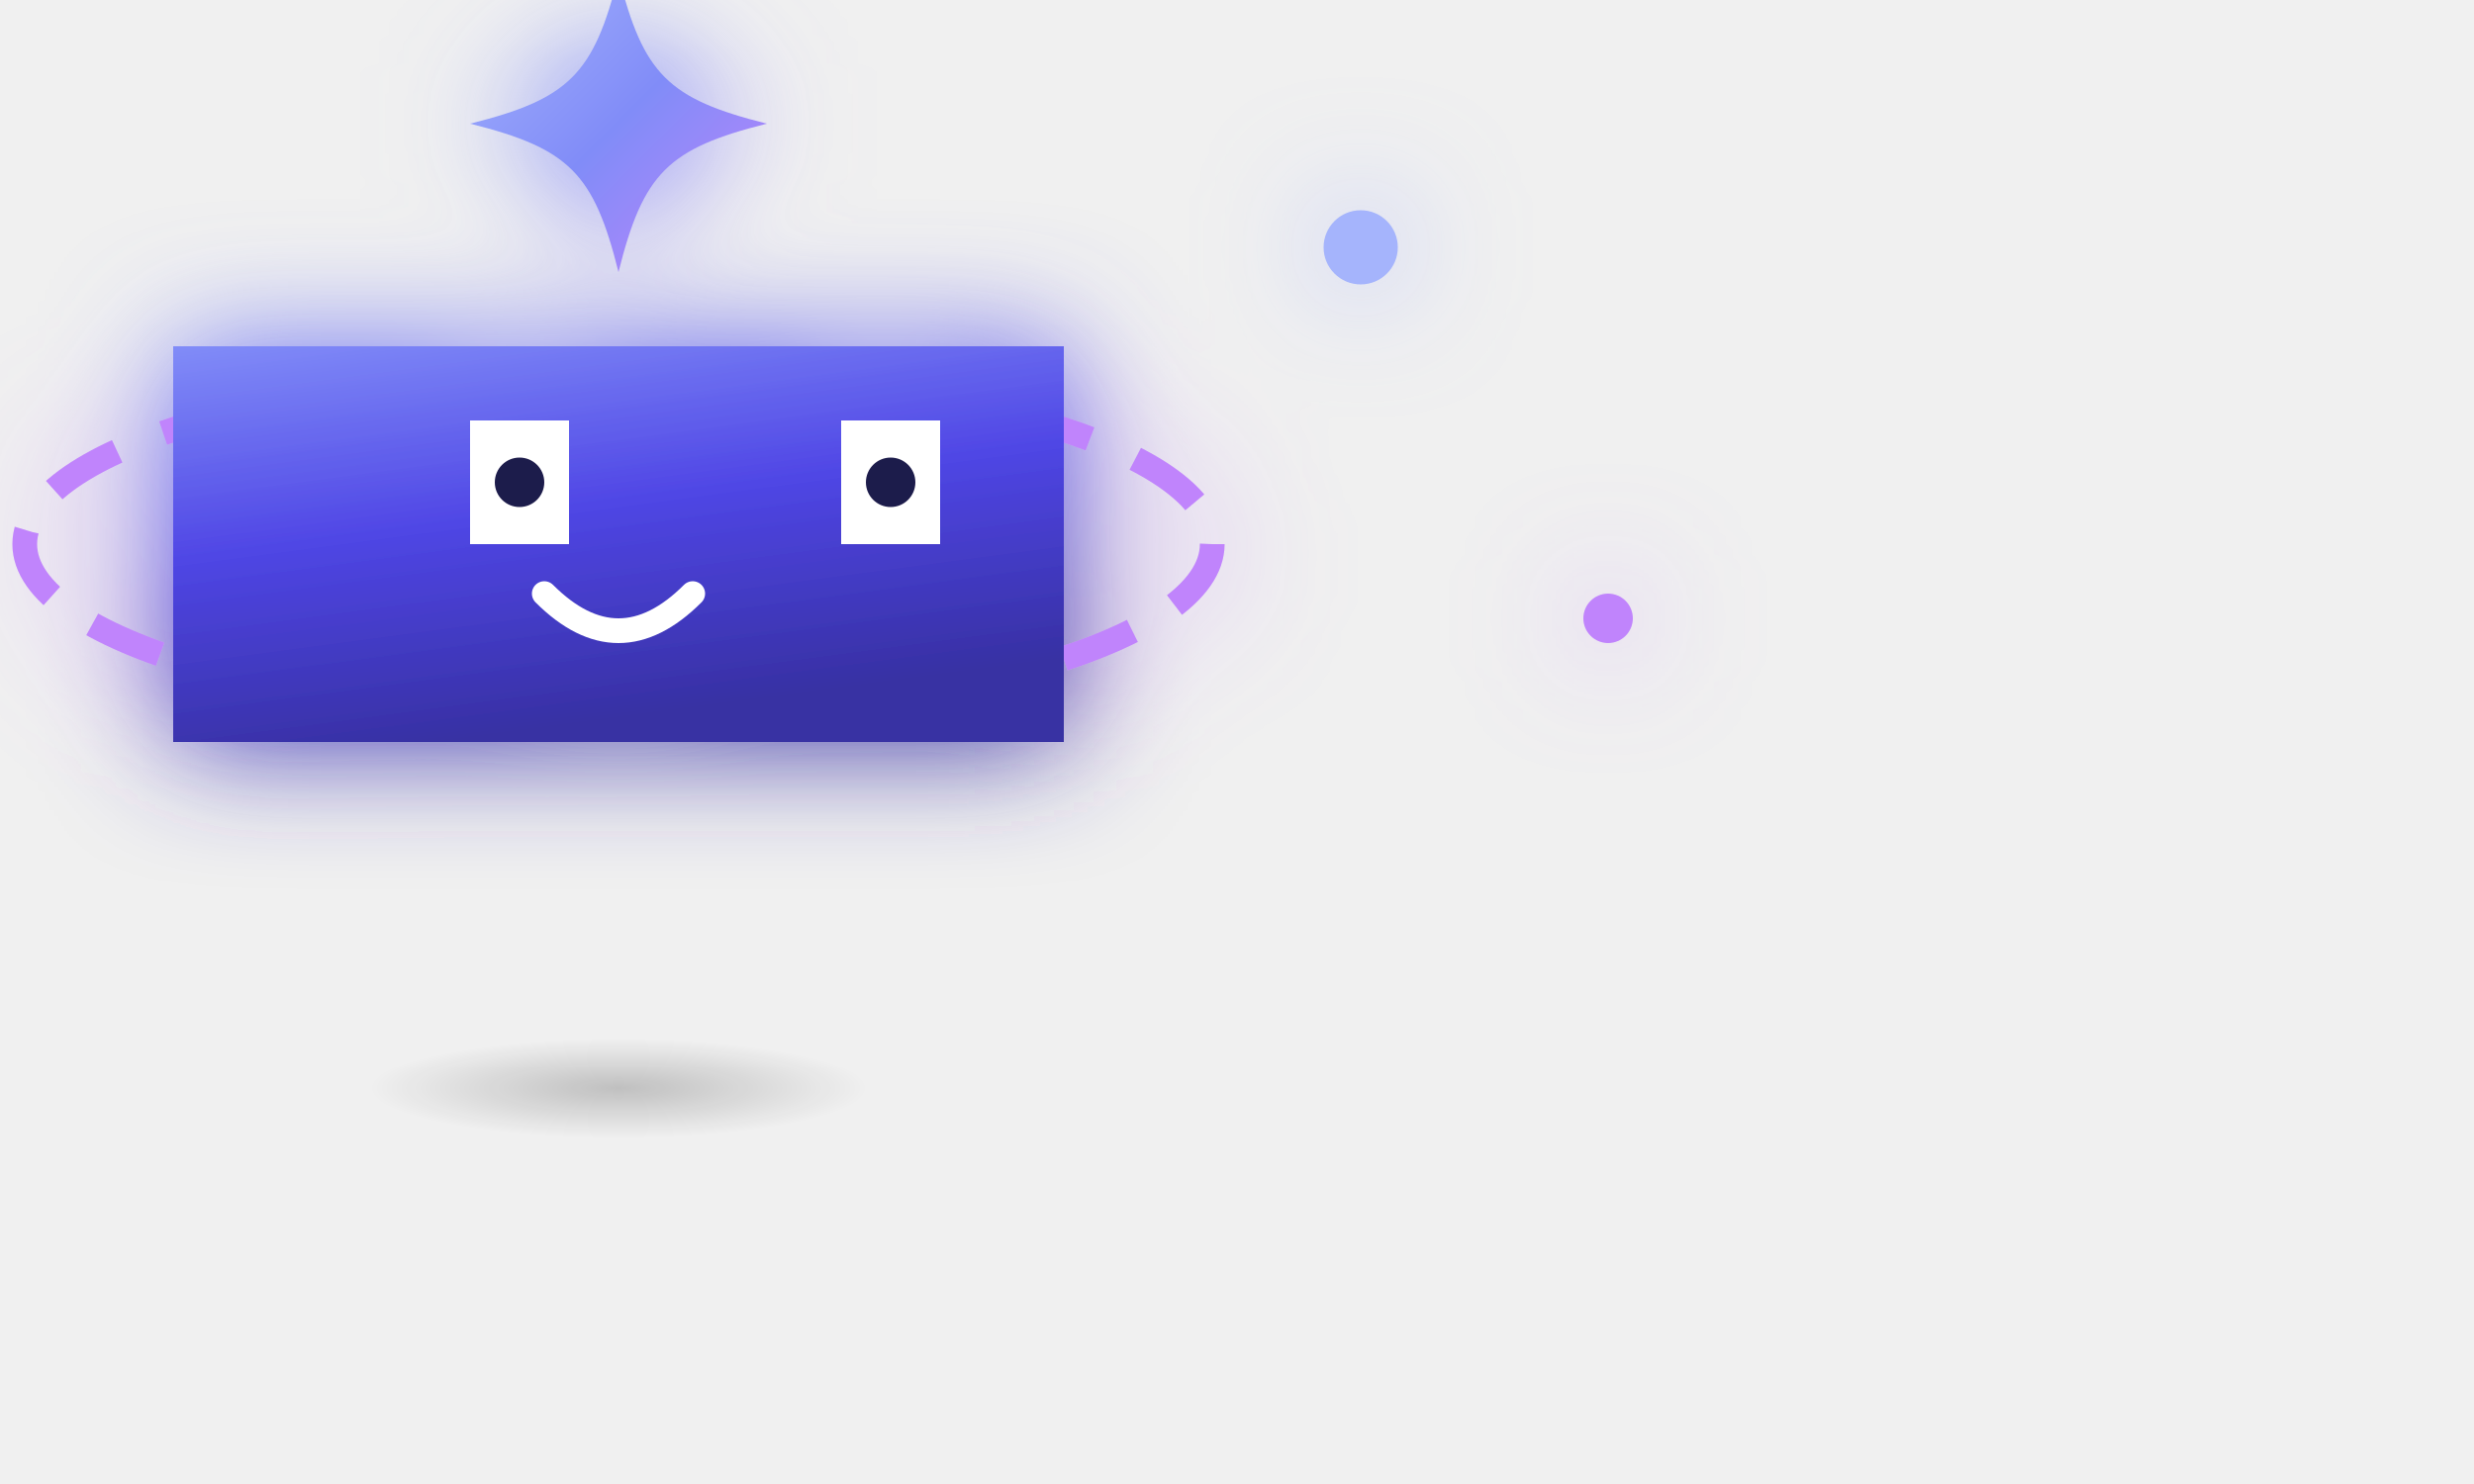
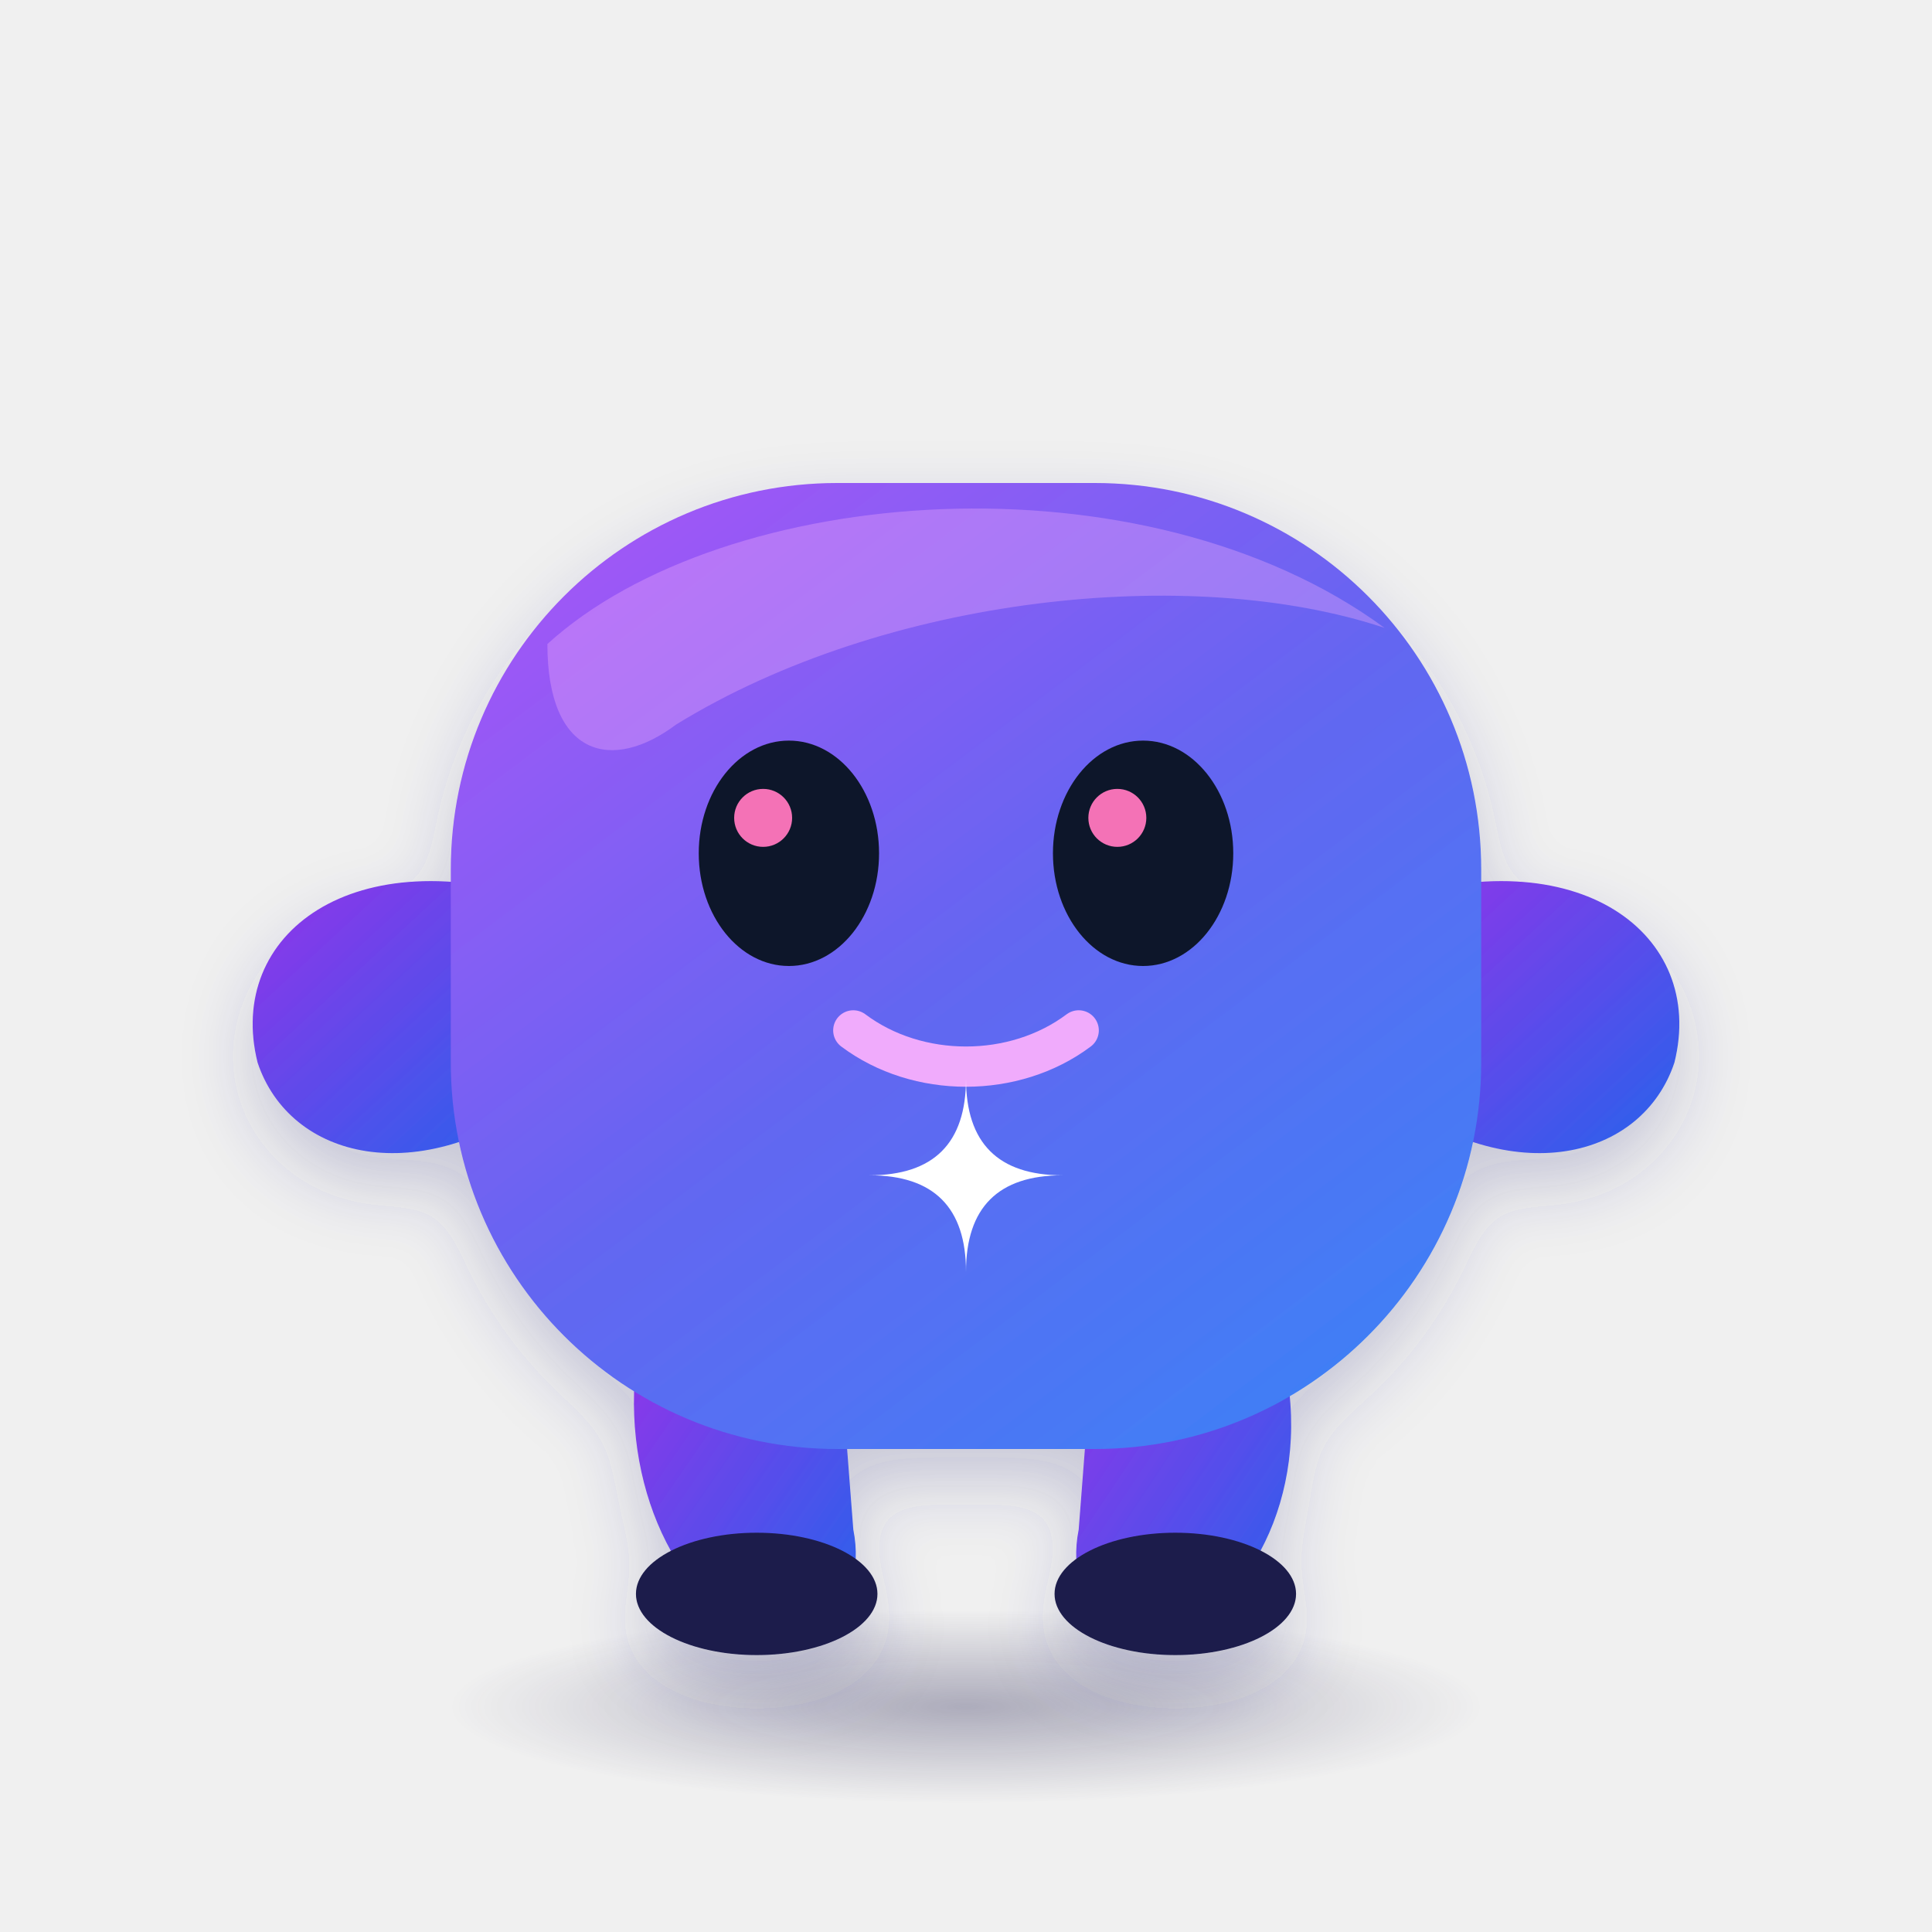
- <svg xmlns="http://www.w3.org/2000/svg" viewBox="0 0 200 120" width="280" height="168">
+ <svg xmlns="http://www.w3.org/2000/svg" viewBox="0 0 120 120" role="img" aria-labelledby="gemini-levitating-title gemini-levitating-desc">
  <defs>
-     <linearGradient id="gmBodyGrad" x1="0" y1="0" x2="0.3" y2="1">
-       <stop offset="0%" stop-color="#818CF8" />
-       <stop offset="50%" stop-color="#4F46E5" />
-       <stop offset="100%" stop-color="#3730A3" />
+     <linearGradient id="gemini-levitating-body-gradient" x1="0.1" y1="0" x2="0.9" y2="1">
+       <stop offset="0" stop-color="#A855F7" />
+       <stop offset="0.5" stop-color="#6366F1" />
+       <stop offset="1" stop-color="#3B82F6" />
    </linearGradient>
-     <linearGradient id="gmStarGrad" x1="0%" y1="0%" x2="100%" y2="100%">
-       <stop offset="0%" stop-color="#A5B4FC" />
-       <stop offset="50%" stop-color="#818CF8" />
-       <stop offset="100%" stop-color="#C084FC" />
+     <linearGradient id="gemini-levitating-limb-gradient" x1="0" y1="0" x2="1" y2="1">
+       <stop offset="0" stop-color="#9333EA" />
+       <stop offset="1" stop-color="#2563EB" />
    </linearGradient>
-     <radialGradient id="gmShadowGrad" cx="50%" cy="50%" r="50%">
-       <stop offset="0%" stop-color="#000000" stop-opacity="0.4" />
-       <stop offset="100%" stop-color="#000000" stop-opacity="0" />
+     <radialGradient id="gemini-levitating-shadow-gradient" cx="50%" cy="50%" r="50%">
+       <stop offset="0" stop-color="#1E1B4B" stop-opacity="0.32" />
+       <stop offset="1" stop-color="#1E1B4B" stop-opacity="0" />
    </radialGradient>
-     <filter id="gmGlow" x="-30%" y="-30%" width="160%" height="160%">
-       <feGaussianBlur stdDeviation="5" result="blur" />
-       <feComposite in="SourceGraphic" in2="blur" operator="over" />
+     <filter id="gemini-levitating-soft-shadow" x="-20%" y="-20%" width="140%" height="150%">
+       <feDropShadow dx="0" dy="2" stdDeviation="2.2" flood-color="#312E81" flood-opacity="0.22" />
    </filter>
  </defs>
  <style>
-     .zero-g-float {
-       animation: zero-g 3.5s infinite ease-in-out alternate;
+     .gemini-levitating-shadow {
+       animation: gemini-levitating-shadow-float 3s ease-in-out infinite;
+       transform-box: view-box;
+       transform-origin: 60px 106px;
    }
-     @keyframes zero-g {
-       0% { transform: translateY(0px) rotate(0deg); }
-       100% { transform: translateY(-14px) rotate(3deg); }
+     .gemini-levitating-character {
+       animation: gemini-levitating-char-float 3s ease-in-out infinite;
+       transform-box: view-box;
+       transform-origin: 60px 85px;
    }
-     .ring-spin {
-       animation: spin-r 8s linear infinite;
-       transform-origin: 50px 44px;
+     .gemini-levitating-sparkle {
+       animation: gemini-levitating-sparkle-pulse 2.4s ease-in-out infinite;
+       transform-box: view-box;
+       transform-origin: 60px 73px;
    }
-     @keyframes spin-r {
-       0% { transform: rotateX(70deg) rotateZ(0deg); }
-       100% { transform: rotateX(70deg) rotateZ(360deg); }
+     @keyframes gemini-levitating-shadow-float {
+       0%, 100% { transform: scaleX(1); opacity: .32; }
+       50% { transform: scaleX(.65); opacity: .15; }
+     }
+     @keyframes gemini-levitating-char-float {
+       0%, 100% { transform: translateY(0); }
+       50% { transform: translateY(-16px); }
+     }
+     @keyframes gemini-levitating-sparkle-pulse {
+       0%, 100% { transform: scale(1) rotate(0deg); }
+       50% { transform: scale(1.25) rotate(90deg); }
+     }
+     @media (prefers-reduced-motion: reduce) {
+       [data-animated] { animation: none !important; }
    }
  </style>
-   <ellipse cx="50" cy="88" rx="20" ry="4" fill="url(#gmShadowGrad)" opacity="0.5">
-     <animate attributeName="rx" values="20;12;20" dur="3.5s" repeatCount="indefinite" />
-   </ellipse>
-   <g class="zero-g-float" filter="url(#gmGlow)">
-     <ellipse cx="50" cy="44" rx="48" ry="14" fill="none" stroke="#C084FC" stroke-width="2" stroke-dasharray="6 4" class="ring-spin" />
-     <rect x="14" y="28" width="72" height="32" fill="url(#gmBodyGrad)" />
-     <rect x="38" y="34" width="8" height="10" fill="#FFFFFF" />
-     <circle cx="42" cy="39" r="2" fill="#1E1B4B" />
-     <rect x="68" y="34" width="8" height="10" fill="#FFFFFF" />
-     <circle cx="72" cy="39" r="2" fill="#1E1B4B" />
-     <path d="M 44 48 Q 50 54 56 48" fill="none" stroke="#FFFFFF" stroke-width="2" stroke-linecap="round" />
-     <g transform="translate(50, 10)">
-       <path d="M0 -12 C2 -4 4 -2 12 0 C4 2 2 4 0 12 C-2 4 -4 2 -12 0 C-4 -2 -2 -4 0 -12 Z" fill="url(#gmStarGrad)" />
+   <ellipse class="gemini-levitating-shadow" data-animated="true" cx="60" cy="106" rx="32" ry="6" fill="url(#gemini-levitating-shadow-gradient)" />
+   <g class="gemini-levitating-character" data-animated="true" filter="url(#gemini-levitating-soft-shadow)">
+     <g aria-hidden="true">
+       <path d="M40 82 C38 90 41 98 46 101 C50 104 54 100 53 95 L52 82 Z" fill="url(#gemini-levitating-limb-gradient)" />
+       <ellipse cx="47" cy="99" rx="7.5" ry="3.8" fill="#1E1B4B" />
+       <path d="M68 82 L67 95 C66 100 70 104 74 101 C79 98 82 90 79 82 Z" fill="url(#gemini-levitating-limb-gradient)" />
+       <ellipse cx="73" cy="99" rx="7.5" ry="3.8" fill="#1E1B4B" />
    </g>
-     <circle cx="110" cy="20" r="3" fill="#A5B4FC" />
-     <circle cx="130" cy="50" r="2" fill="#C084FC" />
+     <path d="M34 56 C22 52 14 58 16 66 C18 72 26 74 34 68 Z" fill="url(#gemini-levitating-limb-gradient)" />
+     <path d="M86 56 C98 52 106 58 104 66 C102 72 94 74 86 68 Z" fill="url(#gemini-levitating-limb-gradient)" />
+     <rect x="28" y="30" width="64" height="60" rx="24" fill="url(#gemini-levitating-body-gradient)" />
+     <path d="M34 40 C45 30 71 28 86 39 C74 35 55 37 42 45 C38 48 34 47 34 40 Z" fill="#F0ABFC" opacity=".35" />
+     <ellipse cx="49" cy="53" rx="5.6" ry="7" fill="#0F172A" />
+     <ellipse cx="71" cy="53" rx="5.6" ry="7" fill="#0F172A" />
+     <circle cx="47.4" cy="50.8" r="1.8" fill="#F472B6" />
+     <circle cx="69.4" cy="50.8" r="1.8" fill="#F472B6" />
+     <path d="M53 64 C57 67 63 67 67 64" fill="none" stroke="#F0ABFC" stroke-width="2.5" stroke-linecap="round" />
+     <g class="gemini-levitating-sparkle" data-animated="true">
+       <path d="M60 67 Q60 73 66 73 Q60 73 60 79 Q60 73 54 73 Q60 73 60 67 Z" fill="#FFFFFF" />
+     </g>
  </g>
</svg>
